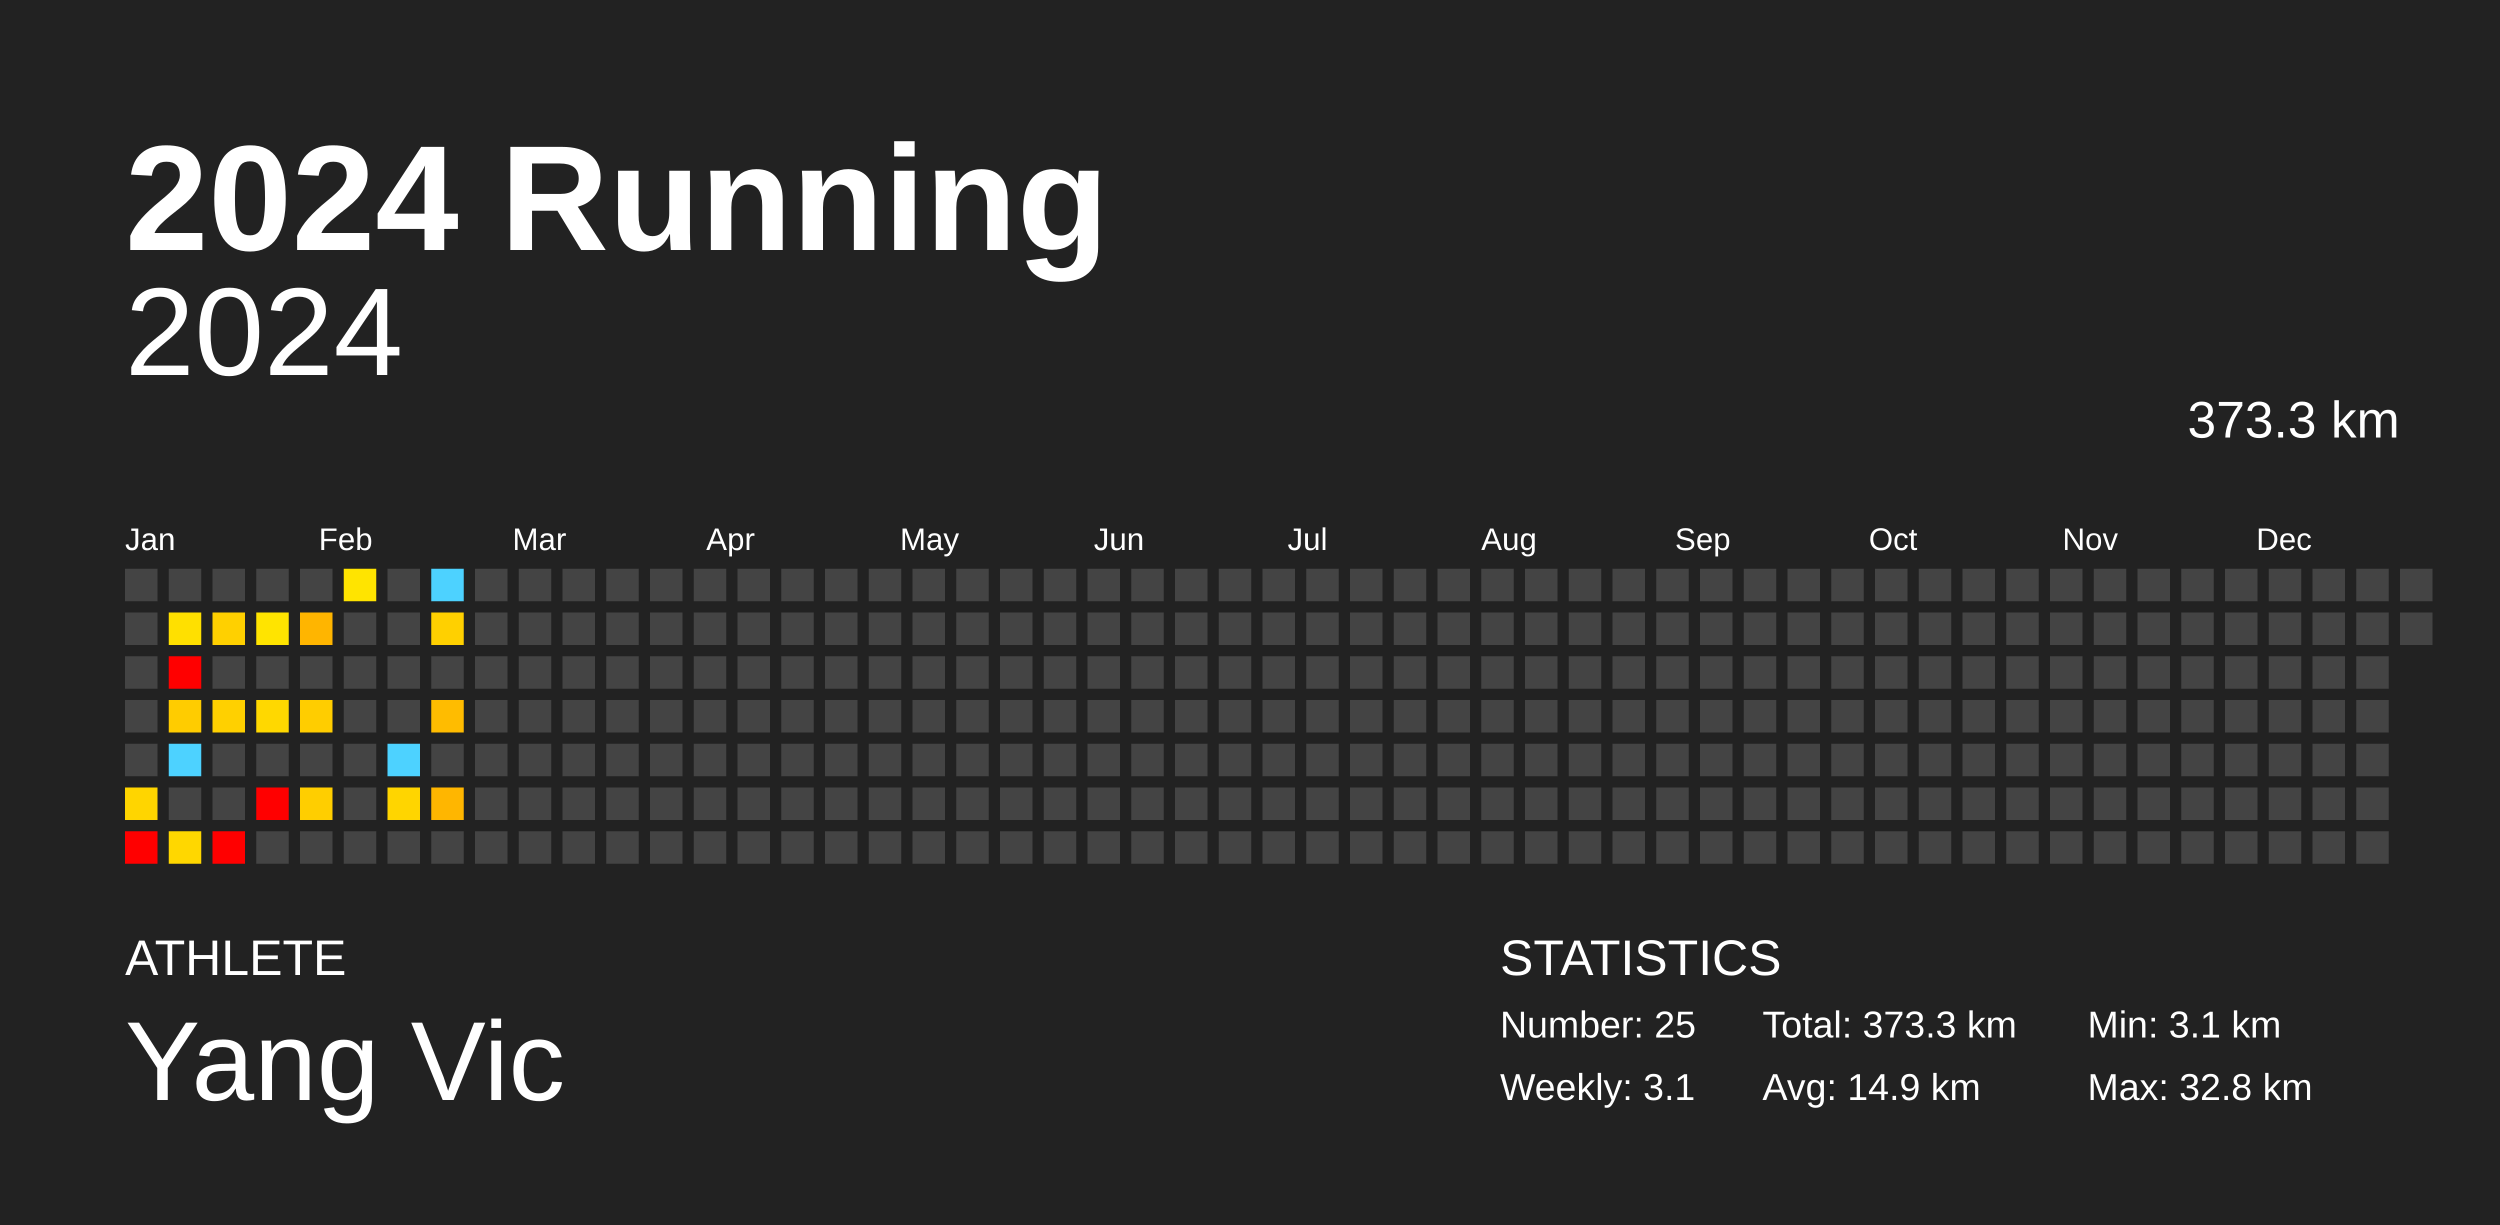
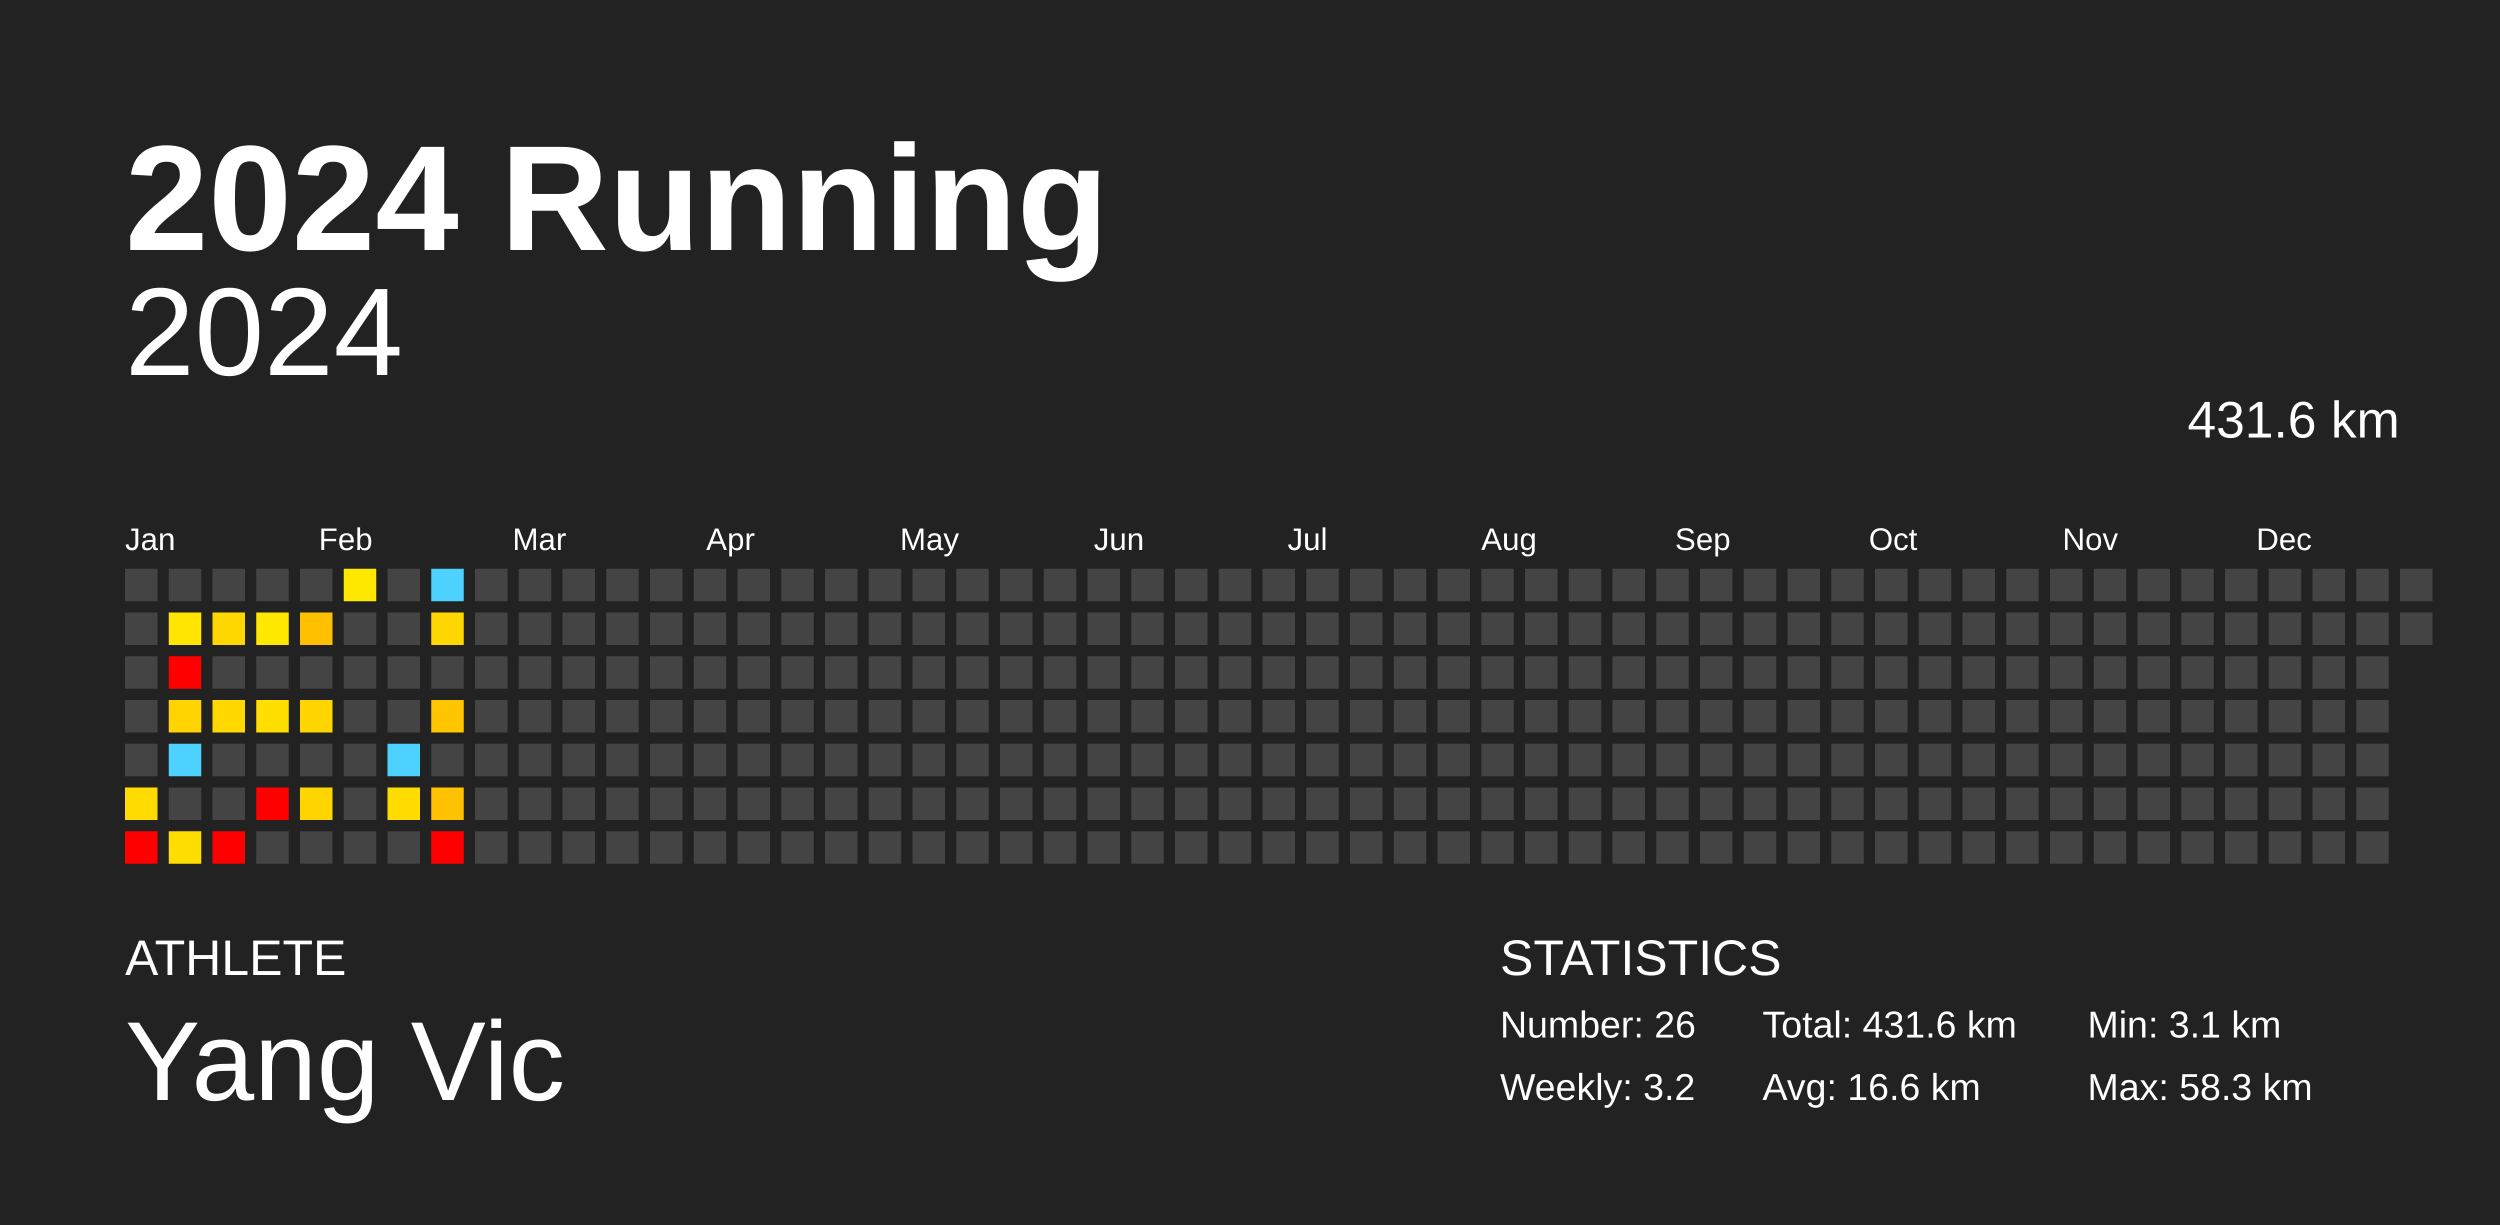
<svg xmlns="http://www.w3.org/2000/svg" baseProfile="full" height="98mm" version="1.1" viewBox="0,0,200,98" width="200mm">
  <defs />
  <rect fill="#222222" height="98" width="200" x="0" y="0" />
  <text fill="#FFFFFF" style="font-size:12px; font-family:Arial; font-weight:bold;" x="10" y="20">2024 Running</text>
  <text fill="#FFFFFF" style="font-size:4px; font-family:Arial" x="10" y="78">ATHLETE</text>
  <text fill="#FFFFFF" style="font-size:9px; font-family:Arial" x="10" y="88">Yang Vic</text>
  <text fill="#FFFFFF" style="font-size:4px; font-family:Arial" x="120" y="78">STATISTICS</text>
-   <text fill="#FFFFFF" style="font-size:3px; font-family:Arial" x="120" y="83">Number: 25</text>
-   <text fill="#FFFFFF" style="font-size:3px; font-family:Arial" x="120" y="88">Weekly: 3.1</text>
-   <text fill="#FFFFFF" style="font-size:3px; font-family:Arial" x="141" y="83">Total: 373.3 km</text>
-   <text fill="#FFFFFF" style="font-size:3px; font-family:Arial" x="141" y="88">Avg: 14.9 km</text>
+   <text fill="#FFFFFF" style="font-size:3px; font-family:Arial" x="120" y="83">Number: 26</text>
+   <text fill="#FFFFFF" style="font-size:3px; font-family:Arial" x="120" y="88">Weekly: 3.2</text>
+   <text fill="#FFFFFF" style="font-size:3px; font-family:Arial" x="141" y="83">Total: 431.6 km</text>
+   <text fill="#FFFFFF" style="font-size:3px; font-family:Arial" x="141" y="88">Avg: 16.6 km</text>
  <text fill="#FFFFFF" style="font-size:3px; font-family:Arial" x="167" y="83">Min: 3.1 km</text>
-   <text fill="#FFFFFF" style="font-size:3px; font-family:Arial" x="167" y="88">Max: 32.8 km</text>
+   <text fill="#FFFFFF" style="font-size:3px; font-family:Arial" x="167" y="88">Max: 58.3 km</text>
  <text alignment-baseline="hanging" fill="#FFFFFF" style="font-size:10.0px; font-family:Arial;" x="10" y="30">2024</text>
-   <text alignment-baseline="hanging" fill="#FFFFFF" style="font-size:4.125px; font-family:Arial;" x="175" y="35">373.3 km</text>
+   <text alignment-baseline="hanging" fill="#FFFFFF" style="font-size:4.125px; font-family:Arial;" x="175" y="35">431.6 km</text>
  <text fill="#FFFFFF" style="font-size:2.5px; font-family:Arial" x="10.0" y="44">Jan</text>
  <text fill="#FFFFFF" style="font-size:2.5px; font-family:Arial" x="25.5" y="44">Feb</text>
  <text fill="#FFFFFF" style="font-size:2.5px; font-family:Arial" x="41.0" y="44">Mar</text>
  <text fill="#FFFFFF" style="font-size:2.5px; font-family:Arial" x="56.5" y="44">Apr</text>
  <text fill="#FFFFFF" style="font-size:2.5px; font-family:Arial" x="72.0" y="44">May</text>
  <text fill="#FFFFFF" style="font-size:2.5px; font-family:Arial" x="87.5" y="44">Jun</text>
  <text fill="#FFFFFF" style="font-size:2.5px; font-family:Arial" x="103.0" y="44">Jul</text>
  <text fill="#FFFFFF" style="font-size:2.5px; font-family:Arial" x="118.5" y="44">Aug</text>
  <text fill="#FFFFFF" style="font-size:2.5px; font-family:Arial" x="134.0" y="44">Sep</text>
  <text fill="#FFFFFF" style="font-size:2.5px; font-family:Arial" x="149.5" y="44">Oct</text>
  <text fill="#FFFFFF" style="font-size:2.5px; font-family:Arial" x="165.0" y="44">Nov</text>
  <text fill="#FFFFFF" style="font-size:2.5px; font-family:Arial" x="180.5" y="44">Dec</text>
  <rect fill="#444444" height="2.6" width="2.6" x="10.0" y="45.5" />
  <rect fill="#444444" height="2.6" width="2.6" x="10.0" y="49.0" />
  <rect fill="#444444" height="2.6" width="2.6" x="10.0" y="52.5" />
  <rect fill="#444444" height="2.6" width="2.6" x="10.0" y="56.0" />
  <rect fill="#444444" height="2.6" width="2.6" x="10.0" y="59.5" />
-   <rect fill="#ffd500" height="2.6" width="2.6" x="10.0" y="63.0" />
+   <rect fill="#ffdb00" height="2.6" width="2.6" x="10.0" y="63.0" />
  <rect fill="red" height="2.6" width="2.6" x="10.0" y="66.5" />
  <rect fill="#444444" height="2.6" width="2.6" x="13.5" y="45.5" />
-   <rect fill="#ffe000" height="2.6" width="2.6" x="13.5" y="49.0" />
+   <rect fill="#ffe500" height="2.6" width="2.6" x="13.5" y="49.0" />
  <rect fill="red" height="2.6" width="2.6" x="13.5" y="52.5" />
-   <rect fill="#ffcc00" height="2.6" width="2.6" x="13.5" y="56.0" />
+   <rect fill="#ffd400" height="2.6" width="2.6" x="13.5" y="56.0" />
  <rect fill="#4dd2ff" height="2.6" width="2.6" x="13.5" y="59.5" />
  <rect fill="#444444" height="2.6" width="2.6" x="13.5" y="63.0" />
-   <rect fill="#ffd700" height="2.6" width="2.6" x="13.5" y="66.5" />
+   <rect fill="#ffdd00" height="2.6" width="2.6" x="13.5" y="66.5" />
  <rect fill="#444444" height="2.6" width="2.6" x="17.0" y="45.5" />
-   <rect fill="#ffd000" height="2.6" width="2.6" x="17.0" y="49.0" />
+   <rect fill="#ffd700" height="2.6" width="2.6" x="17.0" y="49.0" />
  <rect fill="#444444" height="2.6" width="2.6" x="17.0" y="52.5" />
-   <rect fill="#ffd000" height="2.6" width="2.6" x="17.0" y="56.0" />
+   <rect fill="#ffd800" height="2.6" width="2.6" x="17.0" y="56.0" />
  <rect fill="#444444" height="2.6" width="2.6" x="17.0" y="59.5" />
  <rect fill="#444444" height="2.6" width="2.6" x="17.0" y="63.0" />
  <rect fill="red" height="2.6" width="2.6" x="17.0" y="66.5" />
  <rect fill="#444444" height="2.6" width="2.6" x="20.5" y="45.5" />
-   <rect fill="#ffe400" height="2.6" width="2.6" x="20.5" y="49.0" />
+   <rect fill="#ffe800" height="2.6" width="2.6" x="20.5" y="49.0" />
  <rect fill="#444444" height="2.6" width="2.6" x="20.5" y="52.5" />
-   <rect fill="#ffd800" height="2.6" width="2.6" x="20.5" y="56.0" />
+   <rect fill="#ffde00" height="2.6" width="2.6" x="20.5" y="56.0" />
  <rect fill="#444444" height="2.6" width="2.6" x="20.5" y="59.5" />
  <rect fill="red" height="2.6" width="2.6" x="20.5" y="63.0" />
  <rect fill="#444444" height="2.6" width="2.6" x="20.5" y="66.5" />
  <rect fill="#444444" height="2.6" width="2.6" x="24.0" y="45.5" />
-   <rect fill="#ffb500" height="2.6" width="2.6" x="24.0" y="49.0" />
+   <rect fill="#ffc000" height="2.6" width="2.6" x="24.0" y="49.0" />
  <rect fill="#444444" height="2.6" width="2.6" x="24.0" y="52.5" />
-   <rect fill="#ffcd00" height="2.6" width="2.6" x="24.0" y="56.0" />
+   <rect fill="#ffd500" height="2.6" width="2.6" x="24.0" y="56.0" />
  <rect fill="#444444" height="2.6" width="2.6" x="24.0" y="59.5" />
-   <rect fill="#ffce00" height="2.6" width="2.6" x="24.0" y="63.0" />
+   <rect fill="#ffd500" height="2.6" width="2.6" x="24.0" y="63.0" />
  <rect fill="#444444" height="2.6" width="2.6" x="24.0" y="66.5" />
-   <rect fill="#ffe400" height="2.6" width="2.6" x="27.5" y="45.5" />
+   <rect fill="#ffe800" height="2.6" width="2.6" x="27.5" y="45.5" />
  <rect fill="#444444" height="2.6" width="2.6" x="27.5" y="49.0" />
  <rect fill="#444444" height="2.6" width="2.6" x="27.5" y="52.5" />
  <rect fill="#444444" height="2.6" width="2.6" x="27.5" y="56.0" />
  <rect fill="#444444" height="2.6" width="2.6" x="27.5" y="59.5" />
  <rect fill="#444444" height="2.6" width="2.6" x="27.5" y="63.0" />
  <rect fill="#444444" height="2.6" width="2.6" x="27.5" y="66.5" />
  <rect fill="#444444" height="2.6" width="2.6" x="31.0" y="45.5" />
  <rect fill="#444444" height="2.6" width="2.6" x="31.0" y="49.0" />
  <rect fill="#444444" height="2.6" width="2.6" x="31.0" y="52.5" />
  <rect fill="#444444" height="2.6" width="2.6" x="31.0" y="56.0" />
  <rect fill="#4dd2ff" height="2.6" width="2.6" x="31.0" y="59.5" />
-   <rect fill="#ffd500" height="2.6" width="2.6" x="31.0" y="63.0" />
+   <rect fill="#ffdc00" height="2.6" width="2.6" x="31.0" y="63.0" />
  <rect fill="#444444" height="2.6" width="2.6" x="31.0" y="66.5" />
  <rect fill="#4dd2ff" height="2.6" width="2.6" x="34.5" y="45.5" />
-   <rect fill="#ffd000" height="2.6" width="2.6" x="34.5" y="49.0" />
+   <rect fill="#ffd700" height="2.6" width="2.6" x="34.5" y="49.0" />
  <rect fill="#444444" height="2.6" width="2.6" x="34.5" y="52.5" />
-   <rect fill="#ffbc00" height="2.6" width="2.6" x="34.5" y="56.0" />
+   <rect fill="#ffc600" height="2.6" width="2.6" x="34.5" y="56.0" />
  <rect fill="#444444" height="2.6" width="2.6" x="34.5" y="59.5" />
-   <rect fill="#ffb600" height="2.6" width="2.6" x="34.5" y="63.0" />
-   <rect fill="#444444" height="2.6" width="2.6" x="34.5" y="66.5" />
+   <rect fill="#ffc100" height="2.6" width="2.6" x="34.5" y="63.0" />
+   <rect fill="red" height="2.6" width="2.6" x="34.5" y="66.5" />
  <rect fill="#444444" height="2.6" width="2.6" x="38.0" y="45.5" />
  <rect fill="#444444" height="2.6" width="2.6" x="38.0" y="49.0" />
  <rect fill="#444444" height="2.6" width="2.6" x="38.0" y="52.5" />
  <rect fill="#444444" height="2.6" width="2.6" x="38.0" y="56.0" />
  <rect fill="#444444" height="2.6" width="2.6" x="38.0" y="59.5" />
  <rect fill="#444444" height="2.6" width="2.6" x="38.0" y="63.0" />
  <rect fill="#444444" height="2.6" width="2.6" x="38.0" y="66.5" />
  <rect fill="#444444" height="2.6" width="2.6" x="41.5" y="45.5" />
  <rect fill="#444444" height="2.6" width="2.6" x="41.5" y="49.0" />
  <rect fill="#444444" height="2.6" width="2.6" x="41.5" y="52.5" />
  <rect fill="#444444" height="2.6" width="2.6" x="41.5" y="56.0" />
  <rect fill="#444444" height="2.6" width="2.6" x="41.5" y="59.5" />
  <rect fill="#444444" height="2.6" width="2.6" x="41.5" y="63.0" />
  <rect fill="#444444" height="2.6" width="2.6" x="41.5" y="66.5" />
  <rect fill="#444444" height="2.6" width="2.6" x="45.0" y="45.5" />
  <rect fill="#444444" height="2.6" width="2.6" x="45.0" y="49.0" />
  <rect fill="#444444" height="2.6" width="2.6" x="45.0" y="52.5" />
  <rect fill="#444444" height="2.6" width="2.6" x="45.0" y="56.0" />
  <rect fill="#444444" height="2.6" width="2.6" x="45.0" y="59.5" />
  <rect fill="#444444" height="2.6" width="2.6" x="45.0" y="63.0" />
  <rect fill="#444444" height="2.6" width="2.6" x="45.0" y="66.5" />
  <rect fill="#444444" height="2.6" width="2.6" x="48.5" y="45.5" />
  <rect fill="#444444" height="2.6" width="2.6" x="48.5" y="49.0" />
  <rect fill="#444444" height="2.6" width="2.6" x="48.5" y="52.5" />
  <rect fill="#444444" height="2.6" width="2.6" x="48.5" y="56.0" />
  <rect fill="#444444" height="2.6" width="2.6" x="48.5" y="59.5" />
  <rect fill="#444444" height="2.6" width="2.6" x="48.5" y="63.0" />
  <rect fill="#444444" height="2.6" width="2.6" x="48.5" y="66.5" />
  <rect fill="#444444" height="2.6" width="2.6" x="52.0" y="45.5" />
  <rect fill="#444444" height="2.6" width="2.6" x="52.0" y="49.0" />
  <rect fill="#444444" height="2.6" width="2.6" x="52.0" y="52.5" />
  <rect fill="#444444" height="2.6" width="2.6" x="52.0" y="56.0" />
  <rect fill="#444444" height="2.6" width="2.6" x="52.0" y="59.5" />
  <rect fill="#444444" height="2.6" width="2.6" x="52.0" y="63.0" />
  <rect fill="#444444" height="2.6" width="2.6" x="52.0" y="66.5" />
  <rect fill="#444444" height="2.6" width="2.6" x="55.5" y="45.5" />
  <rect fill="#444444" height="2.6" width="2.6" x="55.5" y="49.0" />
  <rect fill="#444444" height="2.6" width="2.6" x="55.5" y="52.5" />
  <rect fill="#444444" height="2.6" width="2.6" x="55.5" y="56.0" />
  <rect fill="#444444" height="2.6" width="2.6" x="55.5" y="59.5" />
  <rect fill="#444444" height="2.6" width="2.6" x="55.5" y="63.0" />
  <rect fill="#444444" height="2.6" width="2.6" x="55.5" y="66.5" />
  <rect fill="#444444" height="2.6" width="2.6" x="59.0" y="45.5" />
  <rect fill="#444444" height="2.6" width="2.6" x="59.0" y="49.0" />
  <rect fill="#444444" height="2.6" width="2.6" x="59.0" y="52.5" />
  <rect fill="#444444" height="2.6" width="2.6" x="59.0" y="56.0" />
  <rect fill="#444444" height="2.6" width="2.6" x="59.0" y="59.5" />
  <rect fill="#444444" height="2.6" width="2.6" x="59.0" y="63.0" />
  <rect fill="#444444" height="2.6" width="2.6" x="59.0" y="66.5" />
  <rect fill="#444444" height="2.6" width="2.6" x="62.5" y="45.5" />
  <rect fill="#444444" height="2.6" width="2.6" x="62.5" y="49.0" />
  <rect fill="#444444" height="2.6" width="2.6" x="62.5" y="52.5" />
  <rect fill="#444444" height="2.6" width="2.6" x="62.5" y="56.0" />
  <rect fill="#444444" height="2.6" width="2.6" x="62.5" y="59.5" />
  <rect fill="#444444" height="2.6" width="2.6" x="62.5" y="63.0" />
  <rect fill="#444444" height="2.6" width="2.6" x="62.5" y="66.5" />
  <rect fill="#444444" height="2.6" width="2.6" x="66.0" y="45.5" />
  <rect fill="#444444" height="2.6" width="2.6" x="66.0" y="49.0" />
  <rect fill="#444444" height="2.6" width="2.6" x="66.0" y="52.5" />
  <rect fill="#444444" height="2.6" width="2.6" x="66.0" y="56.0" />
  <rect fill="#444444" height="2.6" width="2.6" x="66.0" y="59.5" />
  <rect fill="#444444" height="2.6" width="2.6" x="66.0" y="63.0" />
  <rect fill="#444444" height="2.6" width="2.6" x="66.0" y="66.5" />
  <rect fill="#444444" height="2.6" width="2.6" x="69.5" y="45.5" />
  <rect fill="#444444" height="2.6" width="2.6" x="69.5" y="49.0" />
  <rect fill="#444444" height="2.6" width="2.6" x="69.5" y="52.5" />
  <rect fill="#444444" height="2.6" width="2.6" x="69.5" y="56.0" />
  <rect fill="#444444" height="2.6" width="2.6" x="69.5" y="59.5" />
  <rect fill="#444444" height="2.6" width="2.6" x="69.5" y="63.0" />
  <rect fill="#444444" height="2.6" width="2.6" x="69.5" y="66.5" />
  <rect fill="#444444" height="2.6" width="2.6" x="73.0" y="45.5" />
  <rect fill="#444444" height="2.6" width="2.6" x="73.0" y="49.0" />
  <rect fill="#444444" height="2.6" width="2.6" x="73.0" y="52.5" />
  <rect fill="#444444" height="2.6" width="2.6" x="73.0" y="56.0" />
  <rect fill="#444444" height="2.6" width="2.6" x="73.0" y="59.5" />
  <rect fill="#444444" height="2.6" width="2.6" x="73.0" y="63.0" />
  <rect fill="#444444" height="2.6" width="2.6" x="73.0" y="66.5" />
  <rect fill="#444444" height="2.6" width="2.6" x="76.5" y="45.5" />
  <rect fill="#444444" height="2.6" width="2.6" x="76.5" y="49.0" />
  <rect fill="#444444" height="2.6" width="2.6" x="76.5" y="52.5" />
  <rect fill="#444444" height="2.6" width="2.6" x="76.5" y="56.0" />
  <rect fill="#444444" height="2.6" width="2.6" x="76.5" y="59.5" />
  <rect fill="#444444" height="2.6" width="2.6" x="76.5" y="63.0" />
  <rect fill="#444444" height="2.6" width="2.6" x="76.5" y="66.5" />
  <rect fill="#444444" height="2.6" width="2.6" x="80.0" y="45.5" />
  <rect fill="#444444" height="2.6" width="2.6" x="80.0" y="49.0" />
  <rect fill="#444444" height="2.6" width="2.6" x="80.0" y="52.5" />
  <rect fill="#444444" height="2.6" width="2.6" x="80.0" y="56.0" />
  <rect fill="#444444" height="2.6" width="2.6" x="80.0" y="59.5" />
  <rect fill="#444444" height="2.6" width="2.6" x="80.0" y="63.0" />
  <rect fill="#444444" height="2.6" width="2.6" x="80.0" y="66.5" />
  <rect fill="#444444" height="2.6" width="2.6" x="83.5" y="45.5" />
  <rect fill="#444444" height="2.6" width="2.6" x="83.5" y="49.0" />
  <rect fill="#444444" height="2.6" width="2.6" x="83.5" y="52.5" />
  <rect fill="#444444" height="2.6" width="2.6" x="83.5" y="56.0" />
  <rect fill="#444444" height="2.6" width="2.6" x="83.5" y="59.5" />
  <rect fill="#444444" height="2.6" width="2.6" x="83.5" y="63.0" />
  <rect fill="#444444" height="2.6" width="2.6" x="83.5" y="66.5" />
  <rect fill="#444444" height="2.6" width="2.6" x="87.0" y="45.5" />
  <rect fill="#444444" height="2.6" width="2.6" x="87.0" y="49.0" />
  <rect fill="#444444" height="2.6" width="2.6" x="87.0" y="52.5" />
  <rect fill="#444444" height="2.6" width="2.6" x="87.0" y="56.0" />
  <rect fill="#444444" height="2.6" width="2.6" x="87.0" y="59.5" />
  <rect fill="#444444" height="2.6" width="2.6" x="87.0" y="63.0" />
  <rect fill="#444444" height="2.6" width="2.6" x="87.0" y="66.5" />
  <rect fill="#444444" height="2.6" width="2.6" x="90.5" y="45.5" />
  <rect fill="#444444" height="2.6" width="2.6" x="90.5" y="49.0" />
  <rect fill="#444444" height="2.6" width="2.6" x="90.5" y="52.5" />
  <rect fill="#444444" height="2.6" width="2.6" x="90.5" y="56.0" />
  <rect fill="#444444" height="2.6" width="2.6" x="90.5" y="59.5" />
  <rect fill="#444444" height="2.6" width="2.6" x="90.5" y="63.0" />
  <rect fill="#444444" height="2.6" width="2.6" x="90.5" y="66.5" />
  <rect fill="#444444" height="2.6" width="2.6" x="94.0" y="45.5" />
  <rect fill="#444444" height="2.6" width="2.6" x="94.0" y="49.0" />
  <rect fill="#444444" height="2.6" width="2.6" x="94.0" y="52.5" />
  <rect fill="#444444" height="2.6" width="2.6" x="94.0" y="56.0" />
  <rect fill="#444444" height="2.6" width="2.6" x="94.0" y="59.5" />
  <rect fill="#444444" height="2.6" width="2.6" x="94.0" y="63.0" />
  <rect fill="#444444" height="2.6" width="2.6" x="94.0" y="66.5" />
  <rect fill="#444444" height="2.6" width="2.6" x="97.5" y="45.5" />
  <rect fill="#444444" height="2.6" width="2.6" x="97.5" y="49.0" />
  <rect fill="#444444" height="2.6" width="2.6" x="97.5" y="52.5" />
  <rect fill="#444444" height="2.6" width="2.6" x="97.5" y="56.0" />
  <rect fill="#444444" height="2.6" width="2.6" x="97.5" y="59.5" />
  <rect fill="#444444" height="2.6" width="2.6" x="97.5" y="63.0" />
  <rect fill="#444444" height="2.6" width="2.6" x="97.5" y="66.5" />
  <rect fill="#444444" height="2.6" width="2.6" x="101.0" y="45.5" />
  <rect fill="#444444" height="2.6" width="2.6" x="101.0" y="49.0" />
  <rect fill="#444444" height="2.6" width="2.6" x="101.0" y="52.5" />
  <rect fill="#444444" height="2.6" width="2.6" x="101.0" y="56.0" />
  <rect fill="#444444" height="2.6" width="2.6" x="101.0" y="59.5" />
  <rect fill="#444444" height="2.6" width="2.6" x="101.0" y="63.0" />
  <rect fill="#444444" height="2.6" width="2.6" x="101.0" y="66.5" />
  <rect fill="#444444" height="2.6" width="2.6" x="104.5" y="45.5" />
  <rect fill="#444444" height="2.6" width="2.6" x="104.5" y="49.0" />
  <rect fill="#444444" height="2.6" width="2.6" x="104.5" y="52.5" />
  <rect fill="#444444" height="2.6" width="2.6" x="104.5" y="56.0" />
  <rect fill="#444444" height="2.6" width="2.6" x="104.5" y="59.5" />
  <rect fill="#444444" height="2.6" width="2.6" x="104.5" y="63.0" />
  <rect fill="#444444" height="2.6" width="2.6" x="104.5" y="66.5" />
  <rect fill="#444444" height="2.6" width="2.6" x="108.0" y="45.5" />
  <rect fill="#444444" height="2.6" width="2.6" x="108.0" y="49.0" />
  <rect fill="#444444" height="2.6" width="2.6" x="108.0" y="52.5" />
  <rect fill="#444444" height="2.6" width="2.6" x="108.0" y="56.0" />
  <rect fill="#444444" height="2.6" width="2.6" x="108.0" y="59.5" />
  <rect fill="#444444" height="2.6" width="2.6" x="108.0" y="63.0" />
  <rect fill="#444444" height="2.6" width="2.6" x="108.0" y="66.5" />
  <rect fill="#444444" height="2.6" width="2.6" x="111.5" y="45.5" />
  <rect fill="#444444" height="2.6" width="2.6" x="111.5" y="49.0" />
  <rect fill="#444444" height="2.6" width="2.6" x="111.5" y="52.5" />
  <rect fill="#444444" height="2.6" width="2.6" x="111.5" y="56.0" />
  <rect fill="#444444" height="2.6" width="2.6" x="111.5" y="59.5" />
  <rect fill="#444444" height="2.6" width="2.6" x="111.5" y="63.0" />
  <rect fill="#444444" height="2.6" width="2.6" x="111.5" y="66.5" />
  <rect fill="#444444" height="2.6" width="2.6" x="115.0" y="45.5" />
  <rect fill="#444444" height="2.6" width="2.6" x="115.0" y="49.0" />
  <rect fill="#444444" height="2.6" width="2.6" x="115.0" y="52.5" />
  <rect fill="#444444" height="2.6" width="2.6" x="115.0" y="56.0" />
  <rect fill="#444444" height="2.6" width="2.6" x="115.0" y="59.5" />
  <rect fill="#444444" height="2.6" width="2.6" x="115.0" y="63.0" />
  <rect fill="#444444" height="2.6" width="2.6" x="115.0" y="66.5" />
  <rect fill="#444444" height="2.6" width="2.6" x="118.5" y="45.5" />
  <rect fill="#444444" height="2.6" width="2.6" x="118.5" y="49.0" />
  <rect fill="#444444" height="2.6" width="2.6" x="118.5" y="52.5" />
  <rect fill="#444444" height="2.6" width="2.6" x="118.5" y="56.0" />
  <rect fill="#444444" height="2.6" width="2.6" x="118.5" y="59.5" />
  <rect fill="#444444" height="2.6" width="2.6" x="118.5" y="63.0" />
  <rect fill="#444444" height="2.6" width="2.6" x="118.5" y="66.5" />
  <rect fill="#444444" height="2.6" width="2.6" x="122.0" y="45.5" />
  <rect fill="#444444" height="2.6" width="2.6" x="122.0" y="49.0" />
  <rect fill="#444444" height="2.6" width="2.6" x="122.0" y="52.5" />
  <rect fill="#444444" height="2.6" width="2.6" x="122.0" y="56.0" />
  <rect fill="#444444" height="2.6" width="2.6" x="122.0" y="59.5" />
  <rect fill="#444444" height="2.6" width="2.6" x="122.0" y="63.0" />
  <rect fill="#444444" height="2.6" width="2.6" x="122.0" y="66.5" />
  <rect fill="#444444" height="2.6" width="2.6" x="125.5" y="45.5" />
  <rect fill="#444444" height="2.6" width="2.6" x="125.5" y="49.0" />
  <rect fill="#444444" height="2.6" width="2.6" x="125.5" y="52.5" />
  <rect fill="#444444" height="2.6" width="2.6" x="125.5" y="56.0" />
  <rect fill="#444444" height="2.6" width="2.6" x="125.5" y="59.5" />
  <rect fill="#444444" height="2.6" width="2.6" x="125.5" y="63.0" />
  <rect fill="#444444" height="2.6" width="2.6" x="125.5" y="66.5" />
  <rect fill="#444444" height="2.6" width="2.6" x="129.0" y="45.5" />
  <rect fill="#444444" height="2.6" width="2.6" x="129.0" y="49.0" />
  <rect fill="#444444" height="2.6" width="2.6" x="129.0" y="52.5" />
  <rect fill="#444444" height="2.6" width="2.6" x="129.0" y="56.0" />
  <rect fill="#444444" height="2.6" width="2.6" x="129.0" y="59.5" />
  <rect fill="#444444" height="2.6" width="2.6" x="129.0" y="63.0" />
  <rect fill="#444444" height="2.6" width="2.6" x="129.0" y="66.5" />
  <rect fill="#444444" height="2.6" width="2.6" x="132.5" y="45.5" />
  <rect fill="#444444" height="2.6" width="2.6" x="132.5" y="49.0" />
  <rect fill="#444444" height="2.6" width="2.6" x="132.5" y="52.5" />
  <rect fill="#444444" height="2.6" width="2.6" x="132.5" y="56.0" />
  <rect fill="#444444" height="2.6" width="2.6" x="132.5" y="59.5" />
  <rect fill="#444444" height="2.6" width="2.6" x="132.5" y="63.0" />
  <rect fill="#444444" height="2.6" width="2.6" x="132.5" y="66.5" />
  <rect fill="#444444" height="2.6" width="2.6" x="136.0" y="45.5" />
  <rect fill="#444444" height="2.6" width="2.6" x="136.0" y="49.0" />
  <rect fill="#444444" height="2.6" width="2.6" x="136.0" y="52.5" />
  <rect fill="#444444" height="2.6" width="2.6" x="136.0" y="56.0" />
  <rect fill="#444444" height="2.6" width="2.6" x="136.0" y="59.5" />
  <rect fill="#444444" height="2.6" width="2.6" x="136.0" y="63.0" />
  <rect fill="#444444" height="2.6" width="2.6" x="136.0" y="66.5" />
  <rect fill="#444444" height="2.6" width="2.6" x="139.5" y="45.5" />
  <rect fill="#444444" height="2.6" width="2.6" x="139.5" y="49.0" />
  <rect fill="#444444" height="2.6" width="2.6" x="139.5" y="52.5" />
  <rect fill="#444444" height="2.6" width="2.6" x="139.5" y="56.0" />
  <rect fill="#444444" height="2.6" width="2.6" x="139.5" y="59.5" />
  <rect fill="#444444" height="2.6" width="2.6" x="139.5" y="63.0" />
  <rect fill="#444444" height="2.6" width="2.6" x="139.5" y="66.5" />
  <rect fill="#444444" height="2.6" width="2.6" x="143.0" y="45.5" />
  <rect fill="#444444" height="2.6" width="2.6" x="143.0" y="49.0" />
  <rect fill="#444444" height="2.6" width="2.6" x="143.0" y="52.5" />
  <rect fill="#444444" height="2.6" width="2.6" x="143.0" y="56.0" />
  <rect fill="#444444" height="2.6" width="2.6" x="143.0" y="59.5" />
  <rect fill="#444444" height="2.6" width="2.6" x="143.0" y="63.0" />
  <rect fill="#444444" height="2.6" width="2.6" x="143.0" y="66.5" />
  <rect fill="#444444" height="2.6" width="2.6" x="146.5" y="45.5" />
  <rect fill="#444444" height="2.6" width="2.6" x="146.5" y="49.0" />
  <rect fill="#444444" height="2.6" width="2.6" x="146.5" y="52.5" />
  <rect fill="#444444" height="2.6" width="2.6" x="146.5" y="56.0" />
  <rect fill="#444444" height="2.6" width="2.6" x="146.5" y="59.5" />
  <rect fill="#444444" height="2.6" width="2.6" x="146.5" y="63.0" />
  <rect fill="#444444" height="2.6" width="2.6" x="146.5" y="66.5" />
  <rect fill="#444444" height="2.6" width="2.6" x="150.0" y="45.5" />
  <rect fill="#444444" height="2.6" width="2.6" x="150.0" y="49.0" />
  <rect fill="#444444" height="2.6" width="2.6" x="150.0" y="52.5" />
  <rect fill="#444444" height="2.6" width="2.6" x="150.0" y="56.0" />
  <rect fill="#444444" height="2.6" width="2.6" x="150.0" y="59.5" />
  <rect fill="#444444" height="2.6" width="2.6" x="150.0" y="63.0" />
  <rect fill="#444444" height="2.6" width="2.6" x="150.0" y="66.5" />
  <rect fill="#444444" height="2.6" width="2.6" x="153.5" y="45.5" />
  <rect fill="#444444" height="2.6" width="2.6" x="153.5" y="49.0" />
  <rect fill="#444444" height="2.6" width="2.6" x="153.5" y="52.5" />
  <rect fill="#444444" height="2.6" width="2.6" x="153.5" y="56.0" />
  <rect fill="#444444" height="2.6" width="2.6" x="153.5" y="59.5" />
  <rect fill="#444444" height="2.6" width="2.6" x="153.5" y="63.0" />
  <rect fill="#444444" height="2.6" width="2.6" x="153.5" y="66.5" />
  <rect fill="#444444" height="2.6" width="2.6" x="157.0" y="45.5" />
  <rect fill="#444444" height="2.6" width="2.6" x="157.0" y="49.0" />
  <rect fill="#444444" height="2.6" width="2.6" x="157.0" y="52.5" />
  <rect fill="#444444" height="2.6" width="2.6" x="157.0" y="56.0" />
  <rect fill="#444444" height="2.6" width="2.6" x="157.0" y="59.5" />
  <rect fill="#444444" height="2.6" width="2.6" x="157.0" y="63.0" />
  <rect fill="#444444" height="2.6" width="2.6" x="157.0" y="66.5" />
  <rect fill="#444444" height="2.6" width="2.6" x="160.5" y="45.5" />
  <rect fill="#444444" height="2.6" width="2.6" x="160.5" y="49.0" />
  <rect fill="#444444" height="2.6" width="2.6" x="160.5" y="52.5" />
  <rect fill="#444444" height="2.6" width="2.6" x="160.5" y="56.0" />
  <rect fill="#444444" height="2.6" width="2.6" x="160.5" y="59.5" />
  <rect fill="#444444" height="2.6" width="2.6" x="160.5" y="63.0" />
  <rect fill="#444444" height="2.6" width="2.6" x="160.5" y="66.5" />
  <rect fill="#444444" height="2.6" width="2.6" x="164.0" y="45.5" />
  <rect fill="#444444" height="2.6" width="2.6" x="164.0" y="49.0" />
  <rect fill="#444444" height="2.6" width="2.6" x="164.0" y="52.5" />
  <rect fill="#444444" height="2.6" width="2.6" x="164.0" y="56.0" />
  <rect fill="#444444" height="2.6" width="2.6" x="164.0" y="59.5" />
  <rect fill="#444444" height="2.6" width="2.6" x="164.0" y="63.0" />
  <rect fill="#444444" height="2.6" width="2.6" x="164.0" y="66.5" />
  <rect fill="#444444" height="2.6" width="2.6" x="167.5" y="45.5" />
  <rect fill="#444444" height="2.6" width="2.6" x="167.5" y="49.0" />
  <rect fill="#444444" height="2.6" width="2.6" x="167.5" y="52.5" />
  <rect fill="#444444" height="2.6" width="2.6" x="167.5" y="56.0" />
  <rect fill="#444444" height="2.6" width="2.6" x="167.5" y="59.5" />
  <rect fill="#444444" height="2.6" width="2.6" x="167.5" y="63.0" />
  <rect fill="#444444" height="2.6" width="2.6" x="167.5" y="66.5" />
  <rect fill="#444444" height="2.6" width="2.6" x="171.0" y="45.5" />
  <rect fill="#444444" height="2.6" width="2.6" x="171.0" y="49.0" />
  <rect fill="#444444" height="2.6" width="2.6" x="171.0" y="52.5" />
  <rect fill="#444444" height="2.6" width="2.6" x="171.0" y="56.0" />
  <rect fill="#444444" height="2.6" width="2.6" x="171.0" y="59.5" />
  <rect fill="#444444" height="2.6" width="2.6" x="171.0" y="63.0" />
  <rect fill="#444444" height="2.6" width="2.6" x="171.0" y="66.5" />
  <rect fill="#444444" height="2.6" width="2.6" x="174.5" y="45.5" />
  <rect fill="#444444" height="2.6" width="2.6" x="174.5" y="49.0" />
  <rect fill="#444444" height="2.6" width="2.6" x="174.5" y="52.5" />
  <rect fill="#444444" height="2.6" width="2.6" x="174.5" y="56.0" />
  <rect fill="#444444" height="2.6" width="2.6" x="174.5" y="59.5" />
  <rect fill="#444444" height="2.6" width="2.6" x="174.5" y="63.0" />
  <rect fill="#444444" height="2.6" width="2.6" x="174.5" y="66.5" />
  <rect fill="#444444" height="2.6" width="2.6" x="178.0" y="45.5" />
  <rect fill="#444444" height="2.6" width="2.6" x="178.0" y="49.0" />
  <rect fill="#444444" height="2.6" width="2.6" x="178.0" y="52.5" />
  <rect fill="#444444" height="2.6" width="2.6" x="178.0" y="56.0" />
  <rect fill="#444444" height="2.6" width="2.6" x="178.0" y="59.5" />
  <rect fill="#444444" height="2.6" width="2.6" x="178.0" y="63.0" />
  <rect fill="#444444" height="2.6" width="2.6" x="178.0" y="66.5" />
  <rect fill="#444444" height="2.6" width="2.6" x="181.5" y="45.5" />
  <rect fill="#444444" height="2.6" width="2.6" x="181.5" y="49.0" />
  <rect fill="#444444" height="2.6" width="2.6" x="181.5" y="52.5" />
  <rect fill="#444444" height="2.6" width="2.6" x="181.5" y="56.0" />
  <rect fill="#444444" height="2.6" width="2.6" x="181.5" y="59.5" />
  <rect fill="#444444" height="2.6" width="2.6" x="181.5" y="63.0" />
  <rect fill="#444444" height="2.6" width="2.6" x="181.5" y="66.5" />
  <rect fill="#444444" height="2.6" width="2.6" x="185.0" y="45.5" />
  <rect fill="#444444" height="2.6" width="2.6" x="185.0" y="49.0" />
  <rect fill="#444444" height="2.6" width="2.6" x="185.0" y="52.5" />
  <rect fill="#444444" height="2.6" width="2.6" x="185.0" y="56.0" />
  <rect fill="#444444" height="2.6" width="2.6" x="185.0" y="59.5" />
  <rect fill="#444444" height="2.6" width="2.6" x="185.0" y="63.0" />
  <rect fill="#444444" height="2.6" width="2.6" x="185.0" y="66.5" />
  <rect fill="#444444" height="2.6" width="2.6" x="188.5" y="45.5" />
  <rect fill="#444444" height="2.6" width="2.6" x="188.5" y="49.0" />
  <rect fill="#444444" height="2.6" width="2.6" x="188.5" y="52.5" />
  <rect fill="#444444" height="2.6" width="2.6" x="188.5" y="56.0" />
  <rect fill="#444444" height="2.6" width="2.6" x="188.5" y="59.5" />
  <rect fill="#444444" height="2.6" width="2.6" x="188.5" y="63.0" />
  <rect fill="#444444" height="2.6" width="2.6" x="188.5" y="66.5" />
  <rect fill="#444444" height="2.6" width="2.6" x="192.0" y="45.5" />
  <rect fill="#444444" height="2.6" width="2.6" x="192.0" y="49.0" />
</svg>
